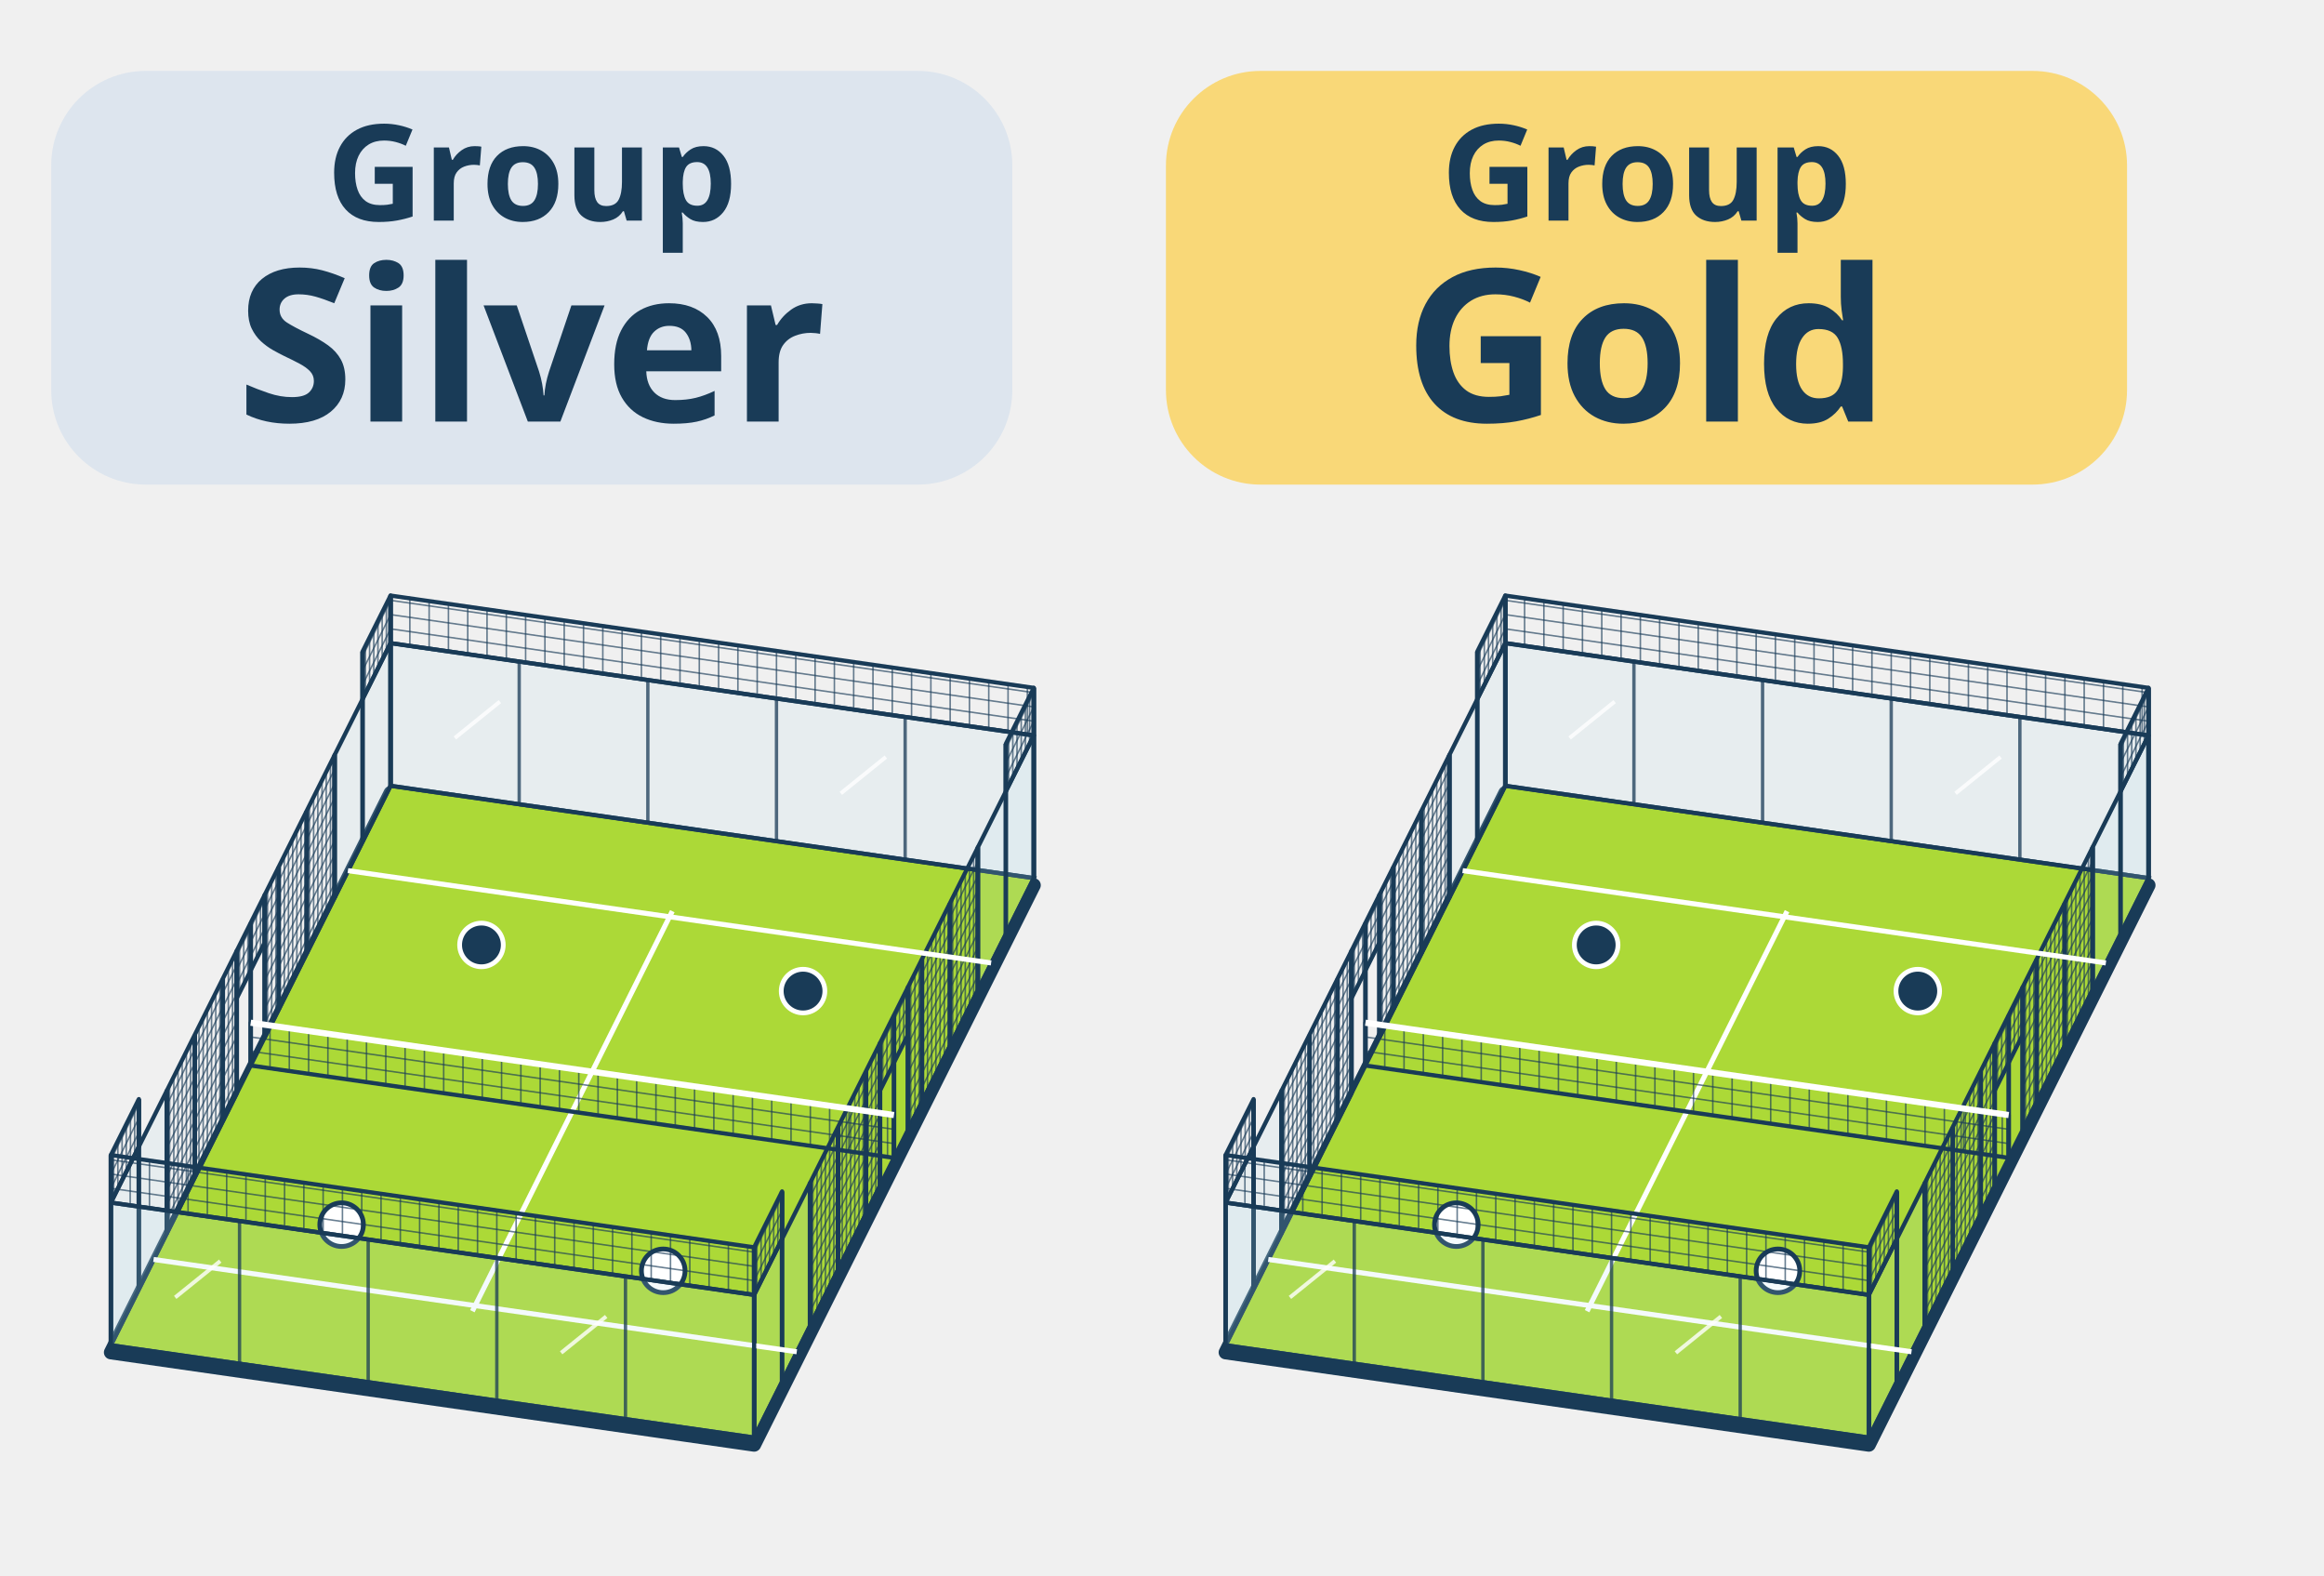
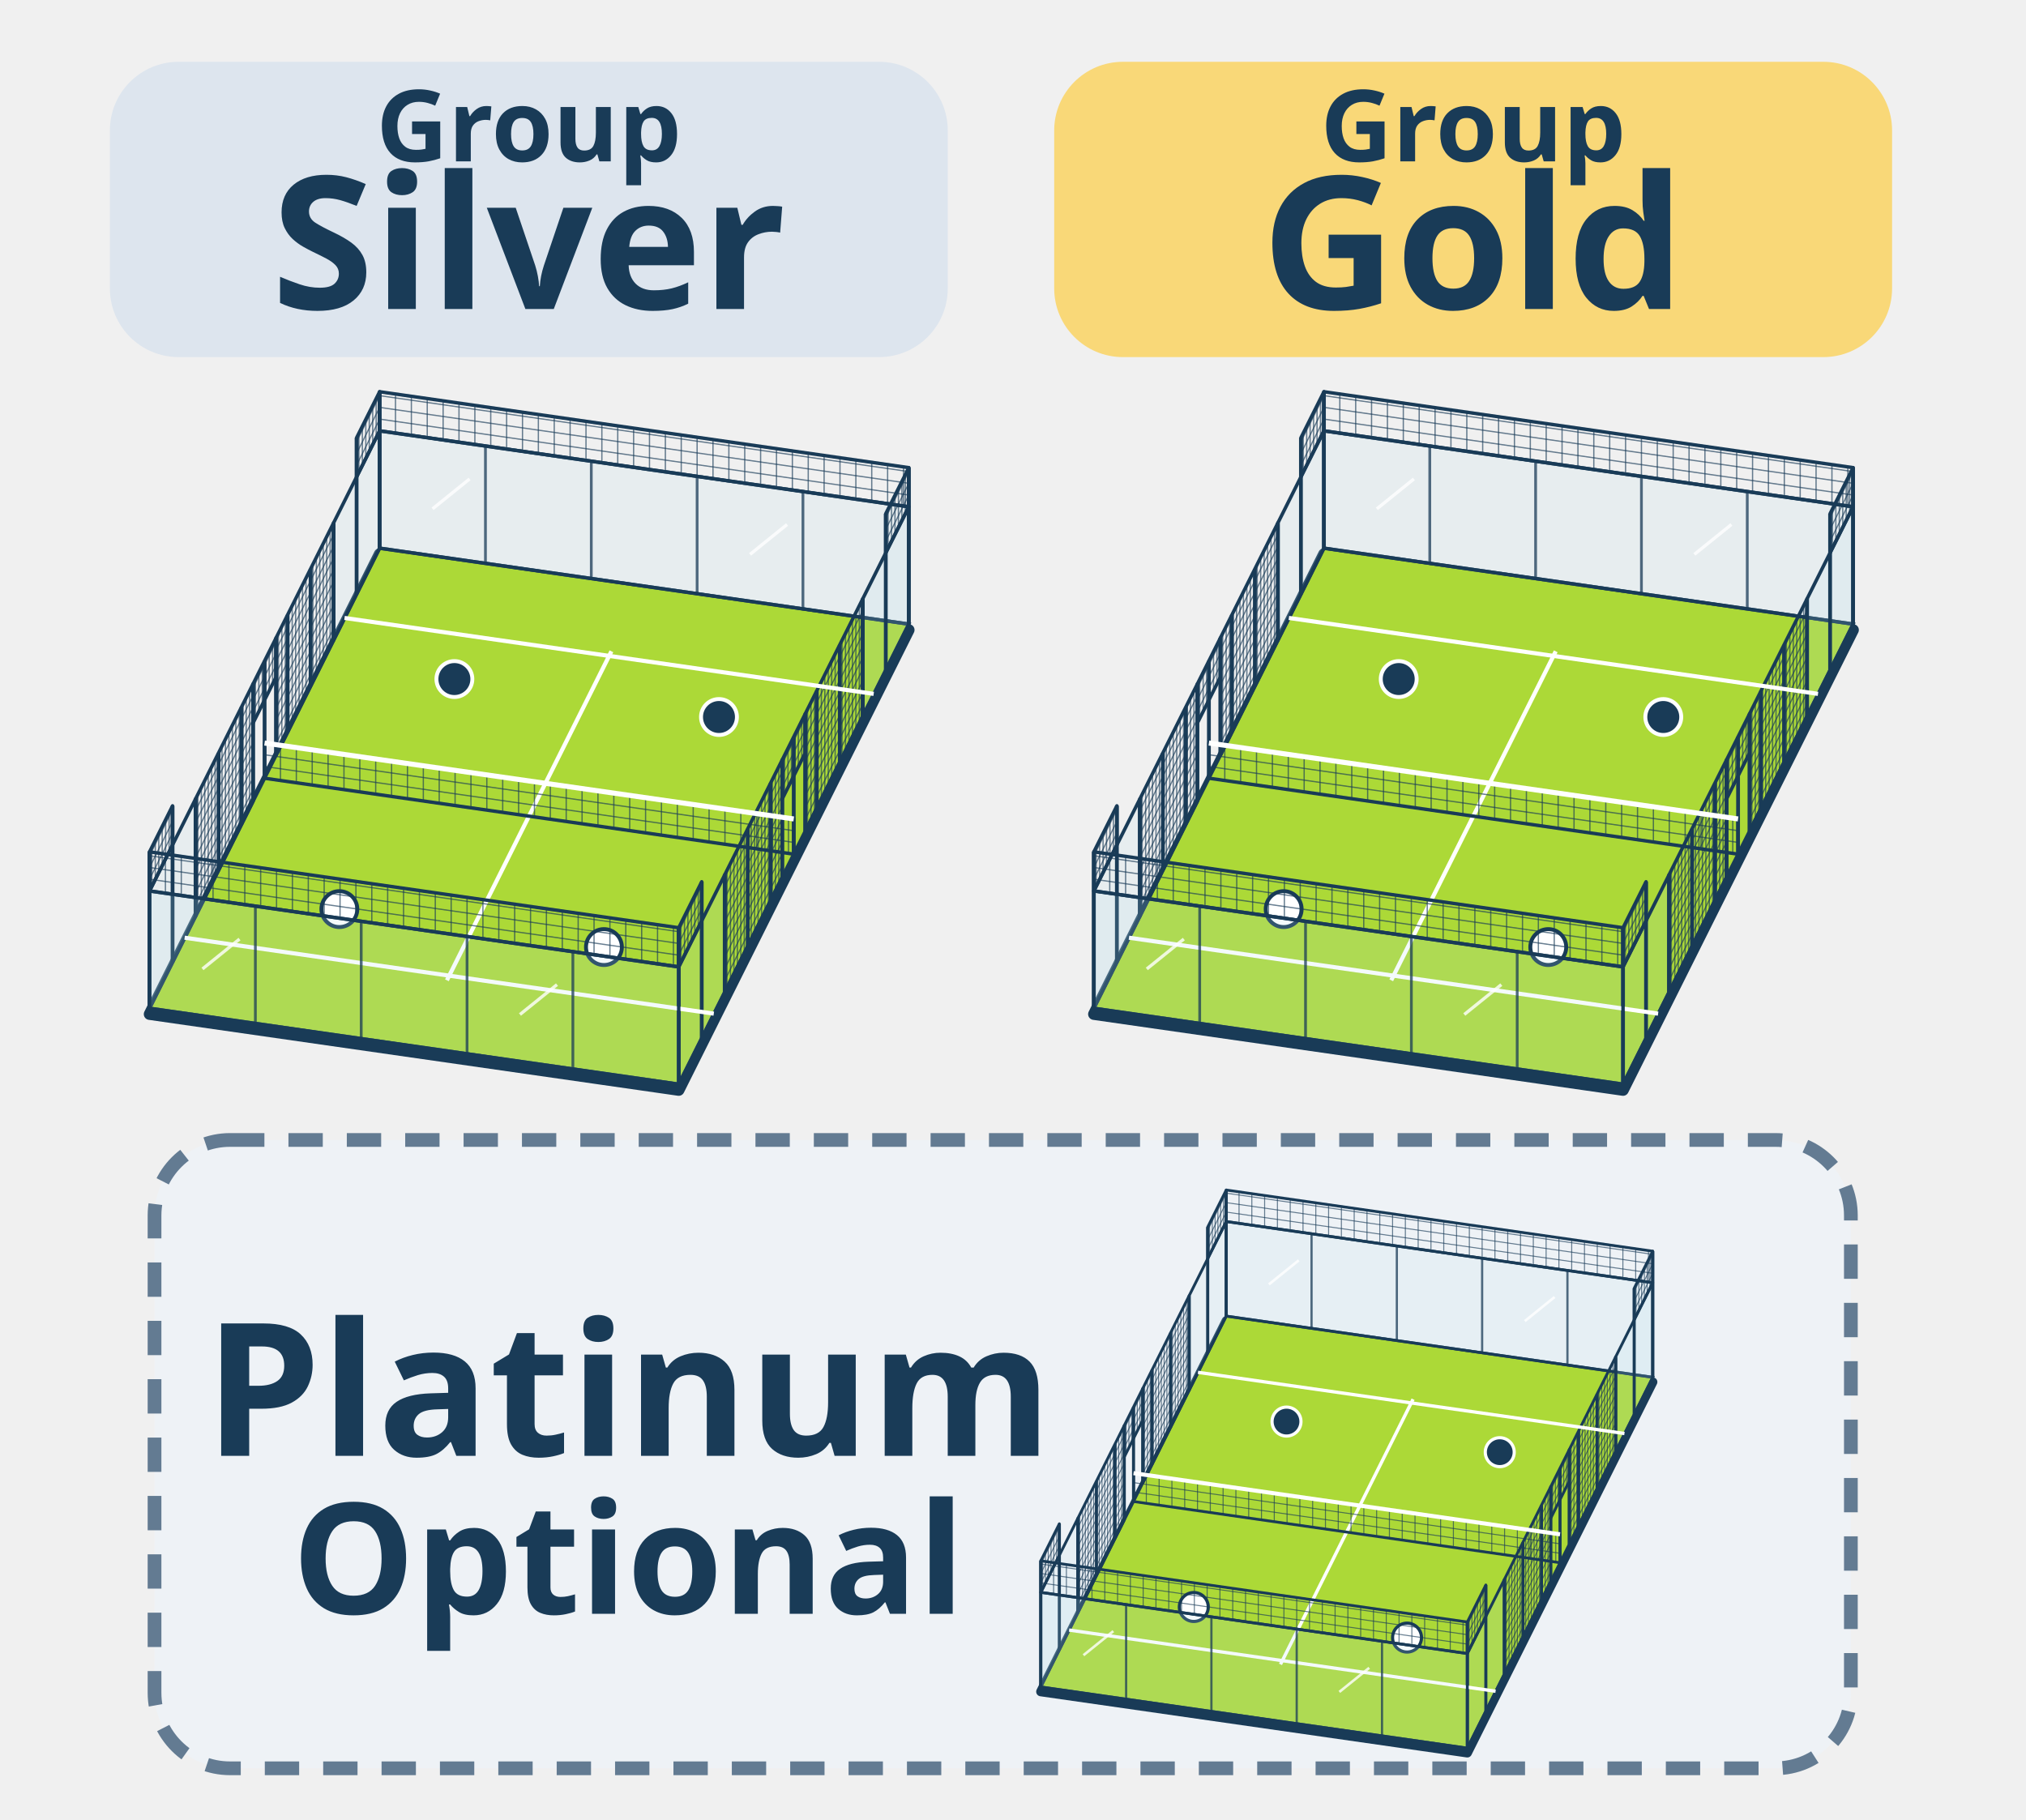
- <svg xmlns="http://www.w3.org/2000/svg" viewBox="10 0 590 400" role="img" aria-labelledby="title desc">
+ <svg xmlns="http://www.w3.org/2000/svg" viewBox="0 0 590 530" role="img" aria-labelledby="title desc">
  <defs>
    <g id="court">
      <polygon points="165,97.55 395,130.55 295,330.55 65,297.55" fill="#193B57" stroke="#193B57" stroke-width="5" stroke-linejoin="round" />
      <polygon points="165,95 395,128 295,328 65,295" fill="#ACD937" stroke="#193B57" stroke-width="1.5" />
      <polygon points="165,95 395,128 395,77 165,44" fill="#B9DFE8" fill-opacity=".16" stroke="#193B57" stroke-width="1.5" stroke-linejoin="round" />
      <line x1="211" y1="101.6" x2="211" y2="50.6" stroke="#193B57" stroke-width="1.2" opacity=".75" />
      <line x1="257" y1="108.2" x2="257" y2="57.2" stroke="#193B57" stroke-width="1.2" opacity=".75" />
      <line x1="303" y1="114.8" x2="303" y2="63.8" stroke="#193B57" stroke-width="1.2" opacity=".75" />
      <line x1="349" y1="121.4" x2="349" y2="70.4" stroke="#193B57" stroke-width="1.2" opacity=".75" />
      <polygon points="165,44 395,77 395,60 165,27" fill="none" fill-opacity=".16" stroke="#193B57" stroke-width="1.5" stroke-linejoin="round" />
      <line x1="171.9" y1="44.99" x2="171.9" y2="27.99" stroke="#193B57" stroke-width=".55" opacity=".65" />
      <line x1="178.8" y1="45.98" x2="178.8" y2="28.98" stroke="#193B57" stroke-width=".55" opacity=".65" />
      <line x1="185.7" y1="46.97" x2="185.7" y2="29.97" stroke="#193B57" stroke-width=".55" opacity=".65" />
      <line x1="192.6" y1="47.96" x2="192.6" y2="30.96" stroke="#193B57" stroke-width=".55" opacity=".65" />
      <line x1="199.5" y1="48.95" x2="199.5" y2="31.95" stroke="#193B57" stroke-width=".55" opacity=".65" />
      <line x1="206.4" y1="49.94" x2="206.4" y2="32.94" stroke="#193B57" stroke-width=".55" opacity=".65" />
      <line x1="213.3" y1="50.93" x2="213.3" y2="33.93" stroke="#193B57" stroke-width=".55" opacity=".65" />
      <line x1="220.2" y1="51.92" x2="220.2" y2="34.92" stroke="#193B57" stroke-width=".55" opacity=".65" />
      <line x1="227.1" y1="52.91" x2="227.1" y2="35.91" stroke="#193B57" stroke-width=".55" opacity=".65" />
      <line x1="234" y1="53.9" x2="234" y2="36.9" stroke="#193B57" stroke-width=".55" opacity=".65" />
      <line x1="240.9" y1="54.89" x2="240.9" y2="37.89" stroke="#193B57" stroke-width=".55" opacity=".65" />
      <line x1="247.8" y1="55.88" x2="247.8" y2="38.88" stroke="#193B57" stroke-width=".55" opacity=".65" />
      <line x1="254.7" y1="56.87" x2="254.7" y2="39.87" stroke="#193B57" stroke-width=".55" opacity=".65" />
      <line x1="261.6" y1="57.86" x2="261.6" y2="40.86" stroke="#193B57" stroke-width=".55" opacity=".65" />
      <line x1="268.5" y1="58.85" x2="268.5" y2="41.85" stroke="#193B57" stroke-width=".55" opacity=".65" />
      <line x1="275.4" y1="59.84" x2="275.4" y2="42.84" stroke="#193B57" stroke-width=".55" opacity=".65" />
      <line x1="282.3" y1="60.83" x2="282.3" y2="43.83" stroke="#193B57" stroke-width=".55" opacity=".65" />
      <line x1="289.2" y1="61.82" x2="289.2" y2="44.82" stroke="#193B57" stroke-width=".55" opacity=".65" />
      <line x1="296.1" y1="62.81" x2="296.1" y2="45.81" stroke="#193B57" stroke-width=".55" opacity=".65" />
      <line x1="303" y1="63.8" x2="303" y2="46.8" stroke="#193B57" stroke-width=".55" opacity=".65" />
      <line x1="309.9" y1="64.79" x2="309.9" y2="47.79" stroke="#193B57" stroke-width=".55" opacity=".65" />
      <line x1="316.8" y1="65.78" x2="316.8" y2="48.78" stroke="#193B57" stroke-width=".55" opacity=".65" />
      <line x1="323.7" y1="66.77" x2="323.7" y2="49.77" stroke="#193B57" stroke-width=".55" opacity=".65" />
      <line x1="330.6" y1="67.76" x2="330.6" y2="50.76" stroke="#193B57" stroke-width=".55" opacity=".65" />
      <line x1="337.5" y1="68.75" x2="337.5" y2="51.75" stroke="#193B57" stroke-width=".55" opacity=".65" />
      <line x1="344.4" y1="69.74" x2="344.4" y2="52.74" stroke="#193B57" stroke-width=".55" opacity=".65" />
      <line x1="351.3" y1="70.73" x2="351.3" y2="53.73" stroke="#193B57" stroke-width=".55" opacity=".65" />
      <line x1="358.2" y1="71.72" x2="358.2" y2="54.72" stroke="#193B57" stroke-width=".55" opacity=".65" />
      <line x1="365.1" y1="72.71" x2="365.1" y2="55.71" stroke="#193B57" stroke-width=".55" opacity=".65" />
      <line x1="372" y1="73.7" x2="372" y2="56.7" stroke="#193B57" stroke-width=".55" opacity=".65" />
      <line x1="378.9" y1="74.69" x2="378.9" y2="57.69" stroke="#193B57" stroke-width=".55" opacity=".65" />
      <line x1="385.8" y1="75.68" x2="385.8" y2="58.68" stroke="#193B57" stroke-width=".55" opacity=".65" />
      <line x1="392.7" y1="76.67" x2="392.7" y2="59.67" stroke="#193B57" stroke-width=".55" opacity=".65" />
      <line x1="165" y1="38.9" x2="395" y2="71.9" stroke="#193B57" stroke-width=".55" opacity=".65" />
      <line x1="165" y1="33.8" x2="395" y2="66.8" stroke="#193B57" stroke-width=".55" opacity=".65" />
      <line x1="165" y1="28.7" x2="395" y2="61.7" stroke="#193B57" stroke-width=".55" opacity=".65" />
      <polygon points="165,95 145,135 145,84 165,44" fill="#B9DFE8" fill-opacity=".16" stroke="#193B57" stroke-width="1.5" stroke-linejoin="round" />
      <line x1="155" y1="115" x2="155" y2="64" stroke="#193B57" stroke-width="1.2" opacity=".75" />
      <polygon points="85,255 65,295 65,244 85,204" fill="#B9DFE8" fill-opacity=".16" stroke="#193B57" stroke-width="1.5" stroke-linejoin="round" />
      <line x1="75" y1="275" x2="75" y2="224" stroke="#193B57" stroke-width="1.2" opacity=".75" />
      <polygon points="165,44 155,64 155,47 165,27" fill="none" fill-opacity=".16" stroke="#193B57" stroke-width="1.5" stroke-linejoin="round" />
      <line x1="163.5" y1="47" x2="163.5" y2="30" stroke="#193B57" stroke-width=".55" opacity=".65" />
      <line x1="162" y1="50" x2="162" y2="33" stroke="#193B57" stroke-width=".55" opacity=".65" />
      <line x1="160.5" y1="53" x2="160.5" y2="36" stroke="#193B57" stroke-width=".55" opacity=".65" />
      <line x1="159" y1="56" x2="159" y2="39" stroke="#193B57" stroke-width=".55" opacity=".65" />
      <line x1="157.5" y1="59" x2="157.5" y2="42" stroke="#193B57" stroke-width=".55" opacity=".65" />
      <line x1="156" y1="62" x2="156" y2="45" stroke="#193B57" stroke-width=".55" opacity=".65" />
      <line x1="165" y1="38.9" x2="155" y2="58.9" stroke="#193B57" stroke-width=".55" opacity=".65" />
      <line x1="165" y1="33.8" x2="155" y2="53.8" stroke="#193B57" stroke-width=".55" opacity=".65" />
      <line x1="165" y1="28.7" x2="155" y2="48.7" stroke="#193B57" stroke-width=".55" opacity=".65" />
      <polygon points="75,224 65,244 65,227 75,207" fill="none" fill-opacity=".16" stroke="#193B57" stroke-width="1.5" stroke-linejoin="round" />
      <line x1="73.5" y1="227" x2="73.5" y2="210" stroke="#193B57" stroke-width=".55" opacity=".65" />
      <line x1="72" y1="230" x2="72" y2="213" stroke="#193B57" stroke-width=".55" opacity=".65" />
      <line x1="70.5" y1="233" x2="70.5" y2="216" stroke="#193B57" stroke-width=".55" opacity=".65" />
      <line x1="69" y1="236" x2="69" y2="219" stroke="#193B57" stroke-width=".55" opacity=".65" />
      <line x1="67.5" y1="239" x2="67.5" y2="222" stroke="#193B57" stroke-width=".55" opacity=".65" />
      <line x1="66" y1="242" x2="66" y2="225" stroke="#193B57" stroke-width=".55" opacity=".65" />
      <line x1="75" y1="218.9" x2="65" y2="238.9" stroke="#193B57" stroke-width=".55" opacity=".65" />
      <line x1="75" y1="213.8" x2="65" y2="233.8" stroke="#193B57" stroke-width=".55" opacity=".65" />
      <line x1="75" y1="208.7" x2="65" y2="228.7" stroke="#193B57" stroke-width=".55" opacity=".65" />
      <polygon points="145,135 120,185 120,134 145,84" fill="none" fill-opacity=".16" stroke="#193B57" stroke-width="1.5" stroke-linejoin="round" />
      <line x1="143.5" y1="138" x2="143.5" y2="87" stroke="#193B57" stroke-width=".55" opacity=".65" />
      <line x1="142" y1="141" x2="142" y2="90" stroke="#193B57" stroke-width=".55" opacity=".65" />
      <line x1="140.5" y1="144" x2="140.5" y2="93" stroke="#193B57" stroke-width=".55" opacity=".65" />
      <line x1="139" y1="147" x2="139" y2="96" stroke="#193B57" stroke-width=".55" opacity=".65" />
      <line x1="137.5" y1="150" x2="137.5" y2="99" stroke="#193B57" stroke-width=".55" opacity=".65" />
      <line x1="136" y1="153" x2="136" y2="102" stroke="#193B57" stroke-width=".55" opacity=".65" />
      <line x1="134.5" y1="156" x2="134.5" y2="105" stroke="#193B57" stroke-width=".55" opacity=".65" />
      <line x1="133" y1="159" x2="133" y2="108" stroke="#193B57" stroke-width=".55" opacity=".65" />
      <line x1="131.5" y1="162" x2="131.5" y2="111" stroke="#193B57" stroke-width=".55" opacity=".65" />
      <line x1="130" y1="165" x2="130" y2="114" stroke="#193B57" stroke-width=".55" opacity=".65" />
      <line x1="128.5" y1="168" x2="128.5" y2="117" stroke="#193B57" stroke-width=".55" opacity=".65" />
      <line x1="127" y1="171" x2="127" y2="120" stroke="#193B57" stroke-width=".55" opacity=".65" />
      <line x1="125.5" y1="174" x2="125.5" y2="123" stroke="#193B57" stroke-width=".55" opacity=".65" />
      <line x1="124" y1="177" x2="124" y2="126" stroke="#193B57" stroke-width=".55" opacity=".65" />
      <line x1="122.5" y1="180" x2="122.5" y2="129" stroke="#193B57" stroke-width=".55" opacity=".65" />
      <line x1="121" y1="183" x2="121" y2="132" stroke="#193B57" stroke-width=".55" opacity=".65" />
      <line x1="145" y1="129.9" x2="120" y2="179.9" stroke="#193B57" stroke-width=".55" opacity=".65" />
      <line x1="145" y1="124.8" x2="120" y2="174.8" stroke="#193B57" stroke-width=".55" opacity=".65" />
      <line x1="145" y1="119.7" x2="120" y2="169.7" stroke="#193B57" stroke-width=".55" opacity=".65" />
      <line x1="145" y1="114.6" x2="120" y2="164.6" stroke="#193B57" stroke-width=".55" opacity=".65" />
      <line x1="145" y1="109.5" x2="120" y2="159.5" stroke="#193B57" stroke-width=".55" opacity=".65" />
      <line x1="145" y1="104.4" x2="120" y2="154.4" stroke="#193B57" stroke-width=".55" opacity=".65" />
      <line x1="145" y1="99.3" x2="120" y2="149.3" stroke="#193B57" stroke-width=".55" opacity=".65" />
      <line x1="145" y1="94.2" x2="120" y2="144.2" stroke="#193B57" stroke-width=".55" opacity=".65" />
      <line x1="145" y1="89.1" x2="120" y2="139.1" stroke="#193B57" stroke-width=".55" opacity=".65" />
      <line x1="145" y1="84" x2="120" y2="134" stroke="#193B57" stroke-width=".55" opacity=".65" />
      <polygon points="110,205 85,255 85,204 110,154" fill="none" fill-opacity=".16" stroke="#193B57" stroke-width="1.5" stroke-linejoin="round" />
      <line x1="108.5" y1="208" x2="108.5" y2="157" stroke="#193B57" stroke-width=".55" opacity=".65" />
      <line x1="107" y1="211" x2="107" y2="160" stroke="#193B57" stroke-width=".55" opacity=".65" />
      <line x1="105.5" y1="214" x2="105.5" y2="163" stroke="#193B57" stroke-width=".55" opacity=".65" />
      <line x1="104" y1="217" x2="104" y2="166" stroke="#193B57" stroke-width=".55" opacity=".65" />
      <line x1="102.5" y1="220" x2="102.5" y2="169" stroke="#193B57" stroke-width=".55" opacity=".65" />
      <line x1="101" y1="223" x2="101" y2="172" stroke="#193B57" stroke-width=".55" opacity=".65" />
      <line x1="99.5" y1="226" x2="99.5" y2="175" stroke="#193B57" stroke-width=".55" opacity=".65" />
      <line x1="98" y1="229" x2="98" y2="178" stroke="#193B57" stroke-width=".55" opacity=".65" />
      <line x1="96.5" y1="232" x2="96.5" y2="181" stroke="#193B57" stroke-width=".55" opacity=".65" />
      <line x1="95" y1="235" x2="95" y2="184" stroke="#193B57" stroke-width=".55" opacity=".65" />
      <line x1="93.5" y1="238" x2="93.5" y2="187" stroke="#193B57" stroke-width=".55" opacity=".65" />
      <line x1="92" y1="241" x2="92" y2="190" stroke="#193B57" stroke-width=".55" opacity=".65" />
      <line x1="90.5" y1="244" x2="90.5" y2="193" stroke="#193B57" stroke-width=".55" opacity=".65" />
      <line x1="89" y1="247" x2="89" y2="196" stroke="#193B57" stroke-width=".55" opacity=".65" />
      <line x1="87.5" y1="250" x2="87.5" y2="199" stroke="#193B57" stroke-width=".55" opacity=".65" />
      <line x1="86" y1="253" x2="86" y2="202" stroke="#193B57" stroke-width=".55" opacity=".65" />
      <line x1="110" y1="199.9" x2="85" y2="249.9" stroke="#193B57" stroke-width=".55" opacity=".65" />
      <line x1="110" y1="194.8" x2="85" y2="244.8" stroke="#193B57" stroke-width=".55" opacity=".65" />
      <line x1="110" y1="189.7" x2="85" y2="239.7" stroke="#193B57" stroke-width=".55" opacity=".65" />
      <line x1="110" y1="184.6" x2="85" y2="234.6" stroke="#193B57" stroke-width=".55" opacity=".65" />
      <line x1="110" y1="179.5" x2="85" y2="229.5" stroke="#193B57" stroke-width=".55" opacity=".65" />
      <line x1="110" y1="174.4" x2="85" y2="224.4" stroke="#193B57" stroke-width=".55" opacity=".65" />
      <line x1="110" y1="169.3" x2="85" y2="219.3" stroke="#193B57" stroke-width=".55" opacity=".65" />
      <line x1="110" y1="164.2" x2="85" y2="214.2" stroke="#193B57" stroke-width=".55" opacity=".65" />
      <line x1="110" y1="159.1" x2="85" y2="209.1" stroke="#193B57" stroke-width=".55" opacity=".65" />
      <line x1="110" y1="154" x2="85" y2="204" stroke="#193B57" stroke-width=".55" opacity=".65" />
      <polygon points="120,151 110,171 110,154 120,134" fill="none" fill-opacity=".16" stroke="#193B57" stroke-width="1.5" stroke-linejoin="round" />
      <line x1="118.5" y1="154" x2="118.5" y2="137" stroke="#193B57" stroke-width=".55" opacity=".65" />
      <line x1="117" y1="157" x2="117" y2="140" stroke="#193B57" stroke-width=".55" opacity=".65" />
      <line x1="115.5" y1="160" x2="115.5" y2="143" stroke="#193B57" stroke-width=".55" opacity=".65" />
      <line x1="114" y1="163" x2="114" y2="146" stroke="#193B57" stroke-width=".55" opacity=".65" />
      <line x1="112.5" y1="166" x2="112.5" y2="149" stroke="#193B57" stroke-width=".55" opacity=".65" />
      <line x1="111" y1="169" x2="111" y2="152" stroke="#193B57" stroke-width=".55" opacity=".65" />
      <line x1="120" y1="145.9" x2="110" y2="165.9" stroke="#193B57" stroke-width=".55" opacity=".65" />
      <line x1="120" y1="140.8" x2="110" y2="160.8" stroke="#193B57" stroke-width=".55" opacity=".65" />
      <line x1="120" y1="135.7" x2="110" y2="155.7" stroke="#193B57" stroke-width=".55" opacity=".65" />
      <line x1="165" y1="95" x2="165" y2="27" stroke="#193B57" stroke-width="1.65" />
      <line x1="155" y1="115" x2="155" y2="47" stroke="#193B57" stroke-width="1.65" />
      <line x1="145" y1="135" x2="145" y2="84" stroke="#193B57" stroke-width="1.65" />
      <line x1="135" y1="155" x2="135" y2="104" stroke="#193B57" stroke-width="1.65" />
      <line x1="125" y1="175" x2="125" y2="124" stroke="#193B57" stroke-width="1.65" />
      <line x1="120" y1="185" x2="120" y2="134" stroke="#193B57" stroke-width="1.65" />
      <line x1="115" y1="195" x2="115" y2="144" stroke="#193B57" stroke-width="1.65" />
      <line x1="110" y1="205" x2="110" y2="154" stroke="#193B57" stroke-width="1.65" />
      <line x1="105" y1="215" x2="105" y2="164" stroke="#193B57" stroke-width="1.65" />
      <line x1="95" y1="235" x2="95" y2="184" stroke="#193B57" stroke-width="1.65" />
      <line x1="85" y1="255" x2="85" y2="204" stroke="#193B57" stroke-width="1.65" />
      <line x1="75" y1="275" x2="75" y2="207" stroke="#193B57" stroke-width="1.65" />
      <line x1="65" y1="295" x2="65" y2="227" stroke="#193B57" stroke-width="1.65" />
      <polygon points="395,128 375,168 375,117 395,77" fill="#B9DFE8" fill-opacity=".16" stroke="#193B57" stroke-width="1.5" stroke-linejoin="round" />
      <line x1="385" y1="148" x2="385" y2="97" stroke="#193B57" stroke-width="1.2" opacity=".75" />
      <polygon points="315,288 295,328 295,277 315,237" fill="#B9DFE8" fill-opacity=".16" stroke="#193B57" stroke-width="1.5" stroke-linejoin="round" />
      <line x1="305" y1="308" x2="305" y2="257" stroke="#193B57" stroke-width="1.2" opacity=".75" />
      <polygon points="395,77 385,97 385,80 395,60" fill="none" fill-opacity=".16" stroke="#193B57" stroke-width="1.5" stroke-linejoin="round" />
      <line x1="393.5" y1="80" x2="393.5" y2="63" stroke="#193B57" stroke-width=".55" opacity=".65" />
      <line x1="392" y1="83" x2="392" y2="66" stroke="#193B57" stroke-width=".55" opacity=".65" />
      <line x1="390.5" y1="86" x2="390.5" y2="69" stroke="#193B57" stroke-width=".55" opacity=".65" />
      <line x1="389" y1="89" x2="389" y2="72" stroke="#193B57" stroke-width=".55" opacity=".65" />
      <line x1="387.5" y1="92" x2="387.5" y2="75" stroke="#193B57" stroke-width=".55" opacity=".65" />
      <line x1="386" y1="95" x2="386" y2="78" stroke="#193B57" stroke-width=".55" opacity=".65" />
      <line x1="395" y1="71.9" x2="385" y2="91.9" stroke="#193B57" stroke-width=".55" opacity=".65" />
      <line x1="395" y1="66.8" x2="385" y2="86.8" stroke="#193B57" stroke-width=".55" opacity=".65" />
      <line x1="395" y1="61.7" x2="385" y2="81.7" stroke="#193B57" stroke-width=".55" opacity=".65" />
      <polygon points="305,257 295,277 295,260 305,240" fill="none" fill-opacity=".16" stroke="#193B57" stroke-width="1.5" stroke-linejoin="round" />
      <line x1="303.5" y1="260" x2="303.5" y2="243" stroke="#193B57" stroke-width=".55" opacity=".65" />
      <line x1="302" y1="263" x2="302" y2="246" stroke="#193B57" stroke-width=".55" opacity=".65" />
      <line x1="300.5" y1="266" x2="300.5" y2="249" stroke="#193B57" stroke-width=".55" opacity=".65" />
      <line x1="299" y1="269" x2="299" y2="252" stroke="#193B57" stroke-width=".55" opacity=".65" />
      <line x1="297.5" y1="272" x2="297.5" y2="255" stroke="#193B57" stroke-width=".55" opacity=".65" />
      <line x1="296" y1="275" x2="296" y2="258" stroke="#193B57" stroke-width=".55" opacity=".65" />
      <line x1="305" y1="251.9" x2="295" y2="271.9" stroke="#193B57" stroke-width=".55" opacity=".65" />
      <line x1="305" y1="246.8" x2="295" y2="266.8" stroke="#193B57" stroke-width=".55" opacity=".65" />
      <line x1="305" y1="241.7" x2="295" y2="261.7" stroke="#193B57" stroke-width=".55" opacity=".65" />
      <polygon points="375,168 350,218 350,167 375,117" fill="none" fill-opacity=".16" stroke="#193B57" stroke-width="1.5" stroke-linejoin="round" />
      <line x1="373.5" y1="171" x2="373.5" y2="120" stroke="#193B57" stroke-width=".55" opacity=".65" />
      <line x1="372" y1="174" x2="372" y2="123" stroke="#193B57" stroke-width=".55" opacity=".65" />
      <line x1="370.5" y1="177" x2="370.5" y2="126" stroke="#193B57" stroke-width=".55" opacity=".65" />
      <line x1="369" y1="180" x2="369" y2="129" stroke="#193B57" stroke-width=".55" opacity=".65" />
      <line x1="367.5" y1="183" x2="367.5" y2="132" stroke="#193B57" stroke-width=".55" opacity=".65" />
      <line x1="366" y1="186" x2="366" y2="135" stroke="#193B57" stroke-width=".55" opacity=".65" />
      <line x1="364.5" y1="189" x2="364.5" y2="138" stroke="#193B57" stroke-width=".55" opacity=".65" />
      <line x1="363" y1="192" x2="363" y2="141" stroke="#193B57" stroke-width=".55" opacity=".65" />
      <line x1="361.5" y1="195" x2="361.5" y2="144" stroke="#193B57" stroke-width=".55" opacity=".65" />
      <line x1="360" y1="198" x2="360" y2="147" stroke="#193B57" stroke-width=".55" opacity=".65" />
      <line x1="358.5" y1="201" x2="358.5" y2="150" stroke="#193B57" stroke-width=".55" opacity=".65" />
      <line x1="357" y1="204" x2="357" y2="153" stroke="#193B57" stroke-width=".55" opacity=".65" />
      <line x1="355.5" y1="207" x2="355.5" y2="156" stroke="#193B57" stroke-width=".55" opacity=".65" />
      <line x1="354" y1="210" x2="354" y2="159" stroke="#193B57" stroke-width=".55" opacity=".65" />
      <line x1="352.5" y1="213" x2="352.5" y2="162" stroke="#193B57" stroke-width=".55" opacity=".65" />
      <line x1="351" y1="216" x2="351" y2="165" stroke="#193B57" stroke-width=".55" opacity=".65" />
      <line x1="375" y1="162.9" x2="350" y2="212.9" stroke="#193B57" stroke-width=".55" opacity=".65" />
      <line x1="375" y1="157.8" x2="350" y2="207.8" stroke="#193B57" stroke-width=".55" opacity=".65" />
      <line x1="375" y1="152.7" x2="350" y2="202.7" stroke="#193B57" stroke-width=".55" opacity=".65" />
      <line x1="375" y1="147.6" x2="350" y2="197.6" stroke="#193B57" stroke-width=".55" opacity=".65" />
      <line x1="375" y1="142.5" x2="350" y2="192.5" stroke="#193B57" stroke-width=".55" opacity=".65" />
      <line x1="375" y1="137.4" x2="350" y2="187.4" stroke="#193B57" stroke-width=".55" opacity=".65" />
      <line x1="375" y1="132.3" x2="350" y2="182.3" stroke="#193B57" stroke-width=".55" opacity=".65" />
      <line x1="375" y1="127.2" x2="350" y2="177.2" stroke="#193B57" stroke-width=".55" opacity=".65" />
      <line x1="375" y1="122.1" x2="350" y2="172.1" stroke="#193B57" stroke-width=".55" opacity=".65" />
      <line x1="375" y1="117" x2="350" y2="167" stroke="#193B57" stroke-width=".55" opacity=".65" />
      <polygon points="340,238 315,288 315,237 340,187" fill="none" fill-opacity=".16" stroke="#193B57" stroke-width="1.5" stroke-linejoin="round" />
      <line x1="338.5" y1="241" x2="338.5" y2="190" stroke="#193B57" stroke-width=".55" opacity=".65" />
      <line x1="337" y1="244" x2="337" y2="193" stroke="#193B57" stroke-width=".55" opacity=".65" />
      <line x1="335.5" y1="247" x2="335.5" y2="196" stroke="#193B57" stroke-width=".55" opacity=".65" />
      <line x1="334" y1="250" x2="334" y2="199" stroke="#193B57" stroke-width=".55" opacity=".65" />
      <line x1="332.5" y1="253" x2="332.5" y2="202" stroke="#193B57" stroke-width=".55" opacity=".65" />
      <line x1="331" y1="256" x2="331" y2="205" stroke="#193B57" stroke-width=".55" opacity=".65" />
      <line x1="329.5" y1="259" x2="329.5" y2="208" stroke="#193B57" stroke-width=".55" opacity=".65" />
      <line x1="328" y1="262" x2="328" y2="211" stroke="#193B57" stroke-width=".55" opacity=".65" />
      <line x1="326.5" y1="265" x2="326.5" y2="214" stroke="#193B57" stroke-width=".55" opacity=".65" />
      <line x1="325" y1="268" x2="325" y2="217" stroke="#193B57" stroke-width=".55" opacity=".65" />
      <line x1="323.5" y1="271" x2="323.5" y2="220" stroke="#193B57" stroke-width=".55" opacity=".65" />
      <line x1="322" y1="274" x2="322" y2="223" stroke="#193B57" stroke-width=".55" opacity=".65" />
      <line x1="320.5" y1="277" x2="320.5" y2="226" stroke="#193B57" stroke-width=".55" opacity=".65" />
      <line x1="319" y1="280" x2="319" y2="229" stroke="#193B57" stroke-width=".55" opacity=".65" />
      <line x1="317.5" y1="283" x2="317.5" y2="232" stroke="#193B57" stroke-width=".55" opacity=".65" />
      <line x1="316" y1="286" x2="316" y2="235" stroke="#193B57" stroke-width=".55" opacity=".65" />
      <line x1="340" y1="232.9" x2="315" y2="282.9" stroke="#193B57" stroke-width=".55" opacity=".65" />
      <line x1="340" y1="227.8" x2="315" y2="277.8" stroke="#193B57" stroke-width=".55" opacity=".65" />
      <line x1="340" y1="222.7" x2="315" y2="272.7" stroke="#193B57" stroke-width=".55" opacity=".65" />
      <line x1="340" y1="217.6" x2="315" y2="267.6" stroke="#193B57" stroke-width=".55" opacity=".65" />
      <line x1="340" y1="212.5" x2="315" y2="262.5" stroke="#193B57" stroke-width=".55" opacity=".65" />
      <line x1="340" y1="207.4" x2="315" y2="257.4" stroke="#193B57" stroke-width=".55" opacity=".65" />
      <line x1="340" y1="202.3" x2="315" y2="252.3" stroke="#193B57" stroke-width=".55" opacity=".65" />
      <line x1="340" y1="197.2" x2="315" y2="247.2" stroke="#193B57" stroke-width=".55" opacity=".65" />
      <line x1="340" y1="192.1" x2="315" y2="242.1" stroke="#193B57" stroke-width=".55" opacity=".65" />
      <line x1="340" y1="187" x2="315" y2="237" stroke="#193B57" stroke-width=".55" opacity=".65" />
      <polygon points="350,184 340,204 340,187 350,167" fill="none" fill-opacity=".16" stroke="#193B57" stroke-width="1.5" stroke-linejoin="round" />
      <line x1="348.5" y1="187" x2="348.5" y2="170" stroke="#193B57" stroke-width=".55" opacity=".65" />
      <line x1="347" y1="190" x2="347" y2="173" stroke="#193B57" stroke-width=".55" opacity=".65" />
      <line x1="345.5" y1="193" x2="345.5" y2="176" stroke="#193B57" stroke-width=".55" opacity=".65" />
      <line x1="344" y1="196" x2="344" y2="179" stroke="#193B57" stroke-width=".55" opacity=".65" />
      <line x1="342.5" y1="199" x2="342.5" y2="182" stroke="#193B57" stroke-width=".55" opacity=".65" />
      <line x1="341" y1="202" x2="341" y2="185" stroke="#193B57" stroke-width=".55" opacity=".65" />
      <line x1="350" y1="178.9" x2="340" y2="198.9" stroke="#193B57" stroke-width=".55" opacity=".65" />
      <line x1="350" y1="173.8" x2="340" y2="193.8" stroke="#193B57" stroke-width=".55" opacity=".65" />
      <line x1="350" y1="168.7" x2="340" y2="188.7" stroke="#193B57" stroke-width=".55" opacity=".65" />
      <line x1="395" y1="128" x2="395" y2="60" stroke="#193B57" stroke-width="1.65" />
      <line x1="385" y1="148" x2="385" y2="80" stroke="#193B57" stroke-width="1.65" />
      <line x1="375" y1="168" x2="375" y2="117" stroke="#193B57" stroke-width="1.65" />
      <line x1="365" y1="188" x2="365" y2="137" stroke="#193B57" stroke-width="1.65" />
      <line x1="355" y1="208" x2="355" y2="157" stroke="#193B57" stroke-width="1.65" />
      <line x1="350" y1="218" x2="350" y2="167" stroke="#193B57" stroke-width="1.65" />
      <line x1="345" y1="228" x2="345" y2="177" stroke="#193B57" stroke-width="1.65" />
      <line x1="340" y1="238" x2="340" y2="187" stroke="#193B57" stroke-width="1.65" />
      <line x1="335" y1="248" x2="335" y2="197" stroke="#193B57" stroke-width="1.65" />
      <line x1="325" y1="268" x2="325" y2="217" stroke="#193B57" stroke-width="1.65" />
      <line x1="315" y1="288" x2="315" y2="237" stroke="#193B57" stroke-width="1.65" />
      <line x1="305" y1="308" x2="305" y2="240" stroke="#193B57" stroke-width="1.65" />
      <line x1="295" y1="328" x2="295" y2="260" stroke="#193B57" stroke-width="1.65" />
      <line x1="149.75" y1="125.33" x2="379.75" y2="158.33" stroke="white" stroke-width="1.8" />
      <line x1="80.25" y1="264.33" x2="310.25" y2="297.33" stroke="white" stroke-width="1.8" />
      <line x1="265.75" y1="139.83" x2="194.25" y2="282.83" stroke="white" stroke-width="1.8" />
      <circle cx="197.5" cy="151.89" r="7.8" fill="#193B57" stroke="white" stroke-width="1.7" />
      <circle cx="312.5" cy="168.39" r="7.8" fill="#193B57" stroke="white" stroke-width="1.7" />
      <circle cx="147.5" cy="251.89" r="7.8" fill="white" stroke="#193B57" stroke-width="1.7" />
      <circle cx="262.5" cy="268.39" r="7.8" fill="white" stroke="#193B57" stroke-width="1.7" />
      <polygon points="115,195 345,228 345,212.7 115,179.7" fill="none" fill-opacity=".16" stroke="#193B57" stroke-width="1.5" stroke-linejoin="round" />
      <line x1="121.9" y1="195.99" x2="121.9" y2="180.69" stroke="#193B57" stroke-width=".55" opacity=".65" />
      <line x1="128.8" y1="196.98" x2="128.8" y2="181.68" stroke="#193B57" stroke-width=".55" opacity=".65" />
      <line x1="135.7" y1="197.97" x2="135.7" y2="182.67" stroke="#193B57" stroke-width=".55" opacity=".65" />
      <line x1="142.6" y1="198.96" x2="142.6" y2="183.66" stroke="#193B57" stroke-width=".55" opacity=".65" />
      <line x1="149.5" y1="199.95" x2="149.5" y2="184.65" stroke="#193B57" stroke-width=".55" opacity=".65" />
      <line x1="156.4" y1="200.94" x2="156.4" y2="185.64" stroke="#193B57" stroke-width=".55" opacity=".65" />
      <line x1="163.3" y1="201.93" x2="163.3" y2="186.63" stroke="#193B57" stroke-width=".55" opacity=".65" />
      <line x1="170.2" y1="202.92" x2="170.2" y2="187.62" stroke="#193B57" stroke-width=".55" opacity=".65" />
      <line x1="177.1" y1="203.91" x2="177.1" y2="188.61" stroke="#193B57" stroke-width=".55" opacity=".65" />
      <line x1="184" y1="204.9" x2="184" y2="189.6" stroke="#193B57" stroke-width=".55" opacity=".65" />
      <line x1="190.9" y1="205.89" x2="190.9" y2="190.59" stroke="#193B57" stroke-width=".55" opacity=".65" />
      <line x1="197.8" y1="206.88" x2="197.8" y2="191.58" stroke="#193B57" stroke-width=".55" opacity=".65" />
      <line x1="204.7" y1="207.87" x2="204.7" y2="192.57" stroke="#193B57" stroke-width=".55" opacity=".65" />
      <line x1="211.6" y1="208.86" x2="211.6" y2="193.56" stroke="#193B57" stroke-width=".55" opacity=".65" />
      <line x1="218.5" y1="209.85" x2="218.5" y2="194.55" stroke="#193B57" stroke-width=".55" opacity=".65" />
      <line x1="225.4" y1="210.84" x2="225.4" y2="195.54" stroke="#193B57" stroke-width=".55" opacity=".65" />
      <line x1="232.3" y1="211.83" x2="232.3" y2="196.53" stroke="#193B57" stroke-width=".55" opacity=".65" />
      <line x1="239.2" y1="212.82" x2="239.2" y2="197.52" stroke="#193B57" stroke-width=".55" opacity=".65" />
      <line x1="246.1" y1="213.81" x2="246.1" y2="198.51" stroke="#193B57" stroke-width=".55" opacity=".65" />
      <line x1="253" y1="214.8" x2="253" y2="199.5" stroke="#193B57" stroke-width=".55" opacity=".65" />
      <line x1="259.9" y1="215.79" x2="259.9" y2="200.49" stroke="#193B57" stroke-width=".55" opacity=".65" />
      <line x1="266.8" y1="216.78" x2="266.8" y2="201.48" stroke="#193B57" stroke-width=".55" opacity=".65" />
      <line x1="273.7" y1="217.77" x2="273.7" y2="202.47" stroke="#193B57" stroke-width=".55" opacity=".65" />
      <line x1="280.6" y1="218.76" x2="280.6" y2="203.46" stroke="#193B57" stroke-width=".55" opacity=".65" />
      <line x1="287.5" y1="219.75" x2="287.5" y2="204.45" stroke="#193B57" stroke-width=".55" opacity=".65" />
      <line x1="294.4" y1="220.74" x2="294.4" y2="205.44" stroke="#193B57" stroke-width=".55" opacity=".65" />
      <line x1="301.3" y1="221.73" x2="301.3" y2="206.43" stroke="#193B57" stroke-width=".55" opacity=".65" />
      <line x1="308.2" y1="222.72" x2="308.2" y2="207.42" stroke="#193B57" stroke-width=".55" opacity=".65" />
      <line x1="315.1" y1="223.71" x2="315.1" y2="208.41" stroke="#193B57" stroke-width=".55" opacity=".65" />
      <line x1="322" y1="224.7" x2="322" y2="209.4" stroke="#193B57" stroke-width=".55" opacity=".65" />
      <line x1="328.9" y1="225.69" x2="328.9" y2="210.39" stroke="#193B57" stroke-width=".55" opacity=".65" />
      <line x1="335.8" y1="226.68" x2="335.8" y2="211.38" stroke="#193B57" stroke-width=".55" opacity=".65" />
      <line x1="342.7" y1="227.67" x2="342.7" y2="212.37" stroke="#193B57" stroke-width=".55" opacity=".65" />
      <line x1="115" y1="189.9" x2="345" y2="222.9" stroke="#193B57" stroke-width=".55" opacity=".65" />
      <line x1="115" y1="184.8" x2="345" y2="217.8" stroke="#193B57" stroke-width=".55" opacity=".65" />
      <line x1="115" y1="179.7" x2="345" y2="212.7" stroke="#193B57" stroke-width=".55" opacity=".65" />
      <line x1="115" y1="179.7" x2="345" y2="212.7" stroke="white" stroke-width="2.2" />
      <polygon points="65,295 295,328 295,277 65,244" fill="#B9DFE8" fill-opacity=".16" stroke="#193B57" stroke-width="1.5" stroke-linejoin="round" />
      <line x1="111" y1="301.6" x2="111" y2="250.6" stroke="#193B57" stroke-width="1.2" opacity=".75" />
      <line x1="157" y1="308.2" x2="157" y2="257.2" stroke="#193B57" stroke-width="1.2" opacity=".75" />
      <line x1="203" y1="314.8" x2="203" y2="263.8" stroke="#193B57" stroke-width="1.2" opacity=".75" />
      <line x1="249" y1="321.4" x2="249" y2="270.4" stroke="#193B57" stroke-width="1.2" opacity=".75" />
      <polygon points="65,244 295,277 295,260 65,227" fill="none" fill-opacity=".16" stroke="#193B57" stroke-width="1.5" stroke-linejoin="round" />
      <line x1="71.9" y1="244.99" x2="71.9" y2="227.99" stroke="#193B57" stroke-width=".55" opacity=".65" />
      <line x1="78.8" y1="245.98" x2="78.8" y2="228.98" stroke="#193B57" stroke-width=".55" opacity=".65" />
      <line x1="85.7" y1="246.97" x2="85.7" y2="229.97" stroke="#193B57" stroke-width=".55" opacity=".65" />
      <line x1="92.6" y1="247.96" x2="92.6" y2="230.96" stroke="#193B57" stroke-width=".55" opacity=".65" />
      <line x1="99.5" y1="248.95" x2="99.5" y2="231.95" stroke="#193B57" stroke-width=".55" opacity=".65" />
      <line x1="106.4" y1="249.94" x2="106.4" y2="232.94" stroke="#193B57" stroke-width=".55" opacity=".65" />
      <line x1="113.3" y1="250.93" x2="113.3" y2="233.93" stroke="#193B57" stroke-width=".55" opacity=".65" />
      <line x1="120.2" y1="251.92" x2="120.2" y2="234.92" stroke="#193B57" stroke-width=".55" opacity=".65" />
      <line x1="127.1" y1="252.91" x2="127.1" y2="235.91" stroke="#193B57" stroke-width=".55" opacity=".65" />
      <line x1="134" y1="253.9" x2="134" y2="236.9" stroke="#193B57" stroke-width=".55" opacity=".65" />
      <line x1="140.9" y1="254.89" x2="140.9" y2="237.89" stroke="#193B57" stroke-width=".55" opacity=".65" />
      <line x1="147.8" y1="255.88" x2="147.8" y2="238.88" stroke="#193B57" stroke-width=".55" opacity=".65" />
      <line x1="154.7" y1="256.87" x2="154.7" y2="239.87" stroke="#193B57" stroke-width=".55" opacity=".65" />
      <line x1="161.6" y1="257.86" x2="161.6" y2="240.86" stroke="#193B57" stroke-width=".55" opacity=".65" />
      <line x1="168.5" y1="258.85" x2="168.5" y2="241.85" stroke="#193B57" stroke-width=".55" opacity=".65" />
      <line x1="175.4" y1="259.84" x2="175.4" y2="242.84" stroke="#193B57" stroke-width=".55" opacity=".65" />
      <line x1="182.3" y1="260.83" x2="182.3" y2="243.83" stroke="#193B57" stroke-width=".55" opacity=".65" />
      <line x1="189.2" y1="261.82" x2="189.2" y2="244.82" stroke="#193B57" stroke-width=".55" opacity=".65" />
      <line x1="196.1" y1="262.81" x2="196.1" y2="245.81" stroke="#193B57" stroke-width=".55" opacity=".65" />
      <line x1="203" y1="263.8" x2="203" y2="246.8" stroke="#193B57" stroke-width=".55" opacity=".65" />
      <line x1="209.9" y1="264.79" x2="209.9" y2="247.79" stroke="#193B57" stroke-width=".55" opacity=".65" />
      <line x1="216.8" y1="265.78" x2="216.8" y2="248.78" stroke="#193B57" stroke-width=".55" opacity=".65" />
      <line x1="223.7" y1="266.77" x2="223.7" y2="249.77" stroke="#193B57" stroke-width=".55" opacity=".65" />
      <line x1="230.6" y1="267.76" x2="230.6" y2="250.76" stroke="#193B57" stroke-width=".55" opacity=".65" />
      <line x1="237.5" y1="268.75" x2="237.5" y2="251.75" stroke="#193B57" stroke-width=".55" opacity=".65" />
      <line x1="244.4" y1="269.74" x2="244.4" y2="252.74" stroke="#193B57" stroke-width=".55" opacity=".65" />
      <line x1="251.3" y1="270.73" x2="251.3" y2="253.73" stroke="#193B57" stroke-width=".55" opacity=".65" />
      <line x1="258.2" y1="271.72" x2="258.2" y2="254.72" stroke="#193B57" stroke-width=".55" opacity=".65" />
      <line x1="265.1" y1="272.71" x2="265.1" y2="255.71" stroke="#193B57" stroke-width=".55" opacity=".65" />
      <line x1="272" y1="273.7" x2="272" y2="256.7" stroke="#193B57" stroke-width=".55" opacity=".65" />
      <line x1="278.9" y1="274.69" x2="278.9" y2="257.69" stroke="#193B57" stroke-width=".55" opacity=".65" />
      <line x1="285.8" y1="275.68" x2="285.8" y2="258.68" stroke="#193B57" stroke-width=".55" opacity=".65" />
      <line x1="292.7" y1="276.67" x2="292.7" y2="259.67" stroke="#193B57" stroke-width=".55" opacity=".65" />
      <line x1="65" y1="238.9" x2="295" y2="271.9" stroke="#193B57" stroke-width=".55" opacity=".65" />
      <line x1="65" y1="233.8" x2="295" y2="266.8" stroke="#193B57" stroke-width=".55" opacity=".65" />
      <line x1="65" y1="228.7" x2="295" y2="261.7" stroke="#193B57" stroke-width=".55" opacity=".65" />
      <line x1="188" y1="77.9" x2="204.1" y2="64.91" stroke="white" stroke-width="1.4" opacity=".8" />
      <line x1="326" y1="97.7" x2="342.1" y2="84.71" stroke="white" stroke-width="1.4" opacity=".8" />
      <line x1="88" y1="277.9" x2="104.1" y2="264.91" stroke="white" stroke-width="1.4" opacity=".8" />
      <line x1="226" y1="297.7" x2="242.1" y2="284.71" stroke="white" stroke-width="1.4" opacity=".8" />
    </g>
  </defs>
-   <use href="#court" transform="translate(-8 132) scale(.71)" />
-   <use href="#court" transform="translate(275 132) scale(.71)" />
+   <use href="#court" transform="translate(0 96) scale(.67)" />
+   <use href="#court" transform="translate(275 96) scale(.67)" />
  <g font-family="system-ui,sans-serif" font-weight="700" text-anchor="middle" fill="#193B57">
-     <rect x="23" y="18" width="244" height="105" rx="24" fill="#DDE5EE" />
-     <text x="145" y="56" font-size="34">Group</text>
-     <text x="145" y="107" font-size="54" font-weight="800">Silver</text>
-     <rect x="306" y="18" width="244" height="105" rx="24" fill="#F9D878" />
-     <text x="428" y="56" font-size="34">Group</text>
-     <text x="428" y="107" font-size="54" font-weight="800">Gold</text>
+     <rect x="32" y="18" width="244" height="86" rx="20" fill="#DDE5EE" />
+     <text x="154" y="47" font-size="29">Group</text>
+     <text x="154" y="90" font-size="54" font-weight="800">Silver</text>
+     <rect x="307" y="18" width="244" height="86" rx="20" fill="#F9D878" />
+     <text x="429" y="47" font-size="29">Group</text>
+     <text x="429" y="90" font-size="54" font-weight="800">Gold</text>
+   </g>
+   <rect x="45" y="332" width="494" height="183" rx="22" fill="#EEF2F6" stroke="#637B92" stroke-width="4" stroke-dasharray="10 7" />
+   <use href="#court" transform="translate(268 332) scale(.54)" />
+   <g font-family="system-ui,sans-serif" text-anchor="middle" fill="#193B57">
+     <text x="183" y="424" font-size="54" font-weight="800">Platinum</text>
+     <text x="183" y="470" font-size="45" font-weight="700">Optional</text>
  </g>
</svg>
